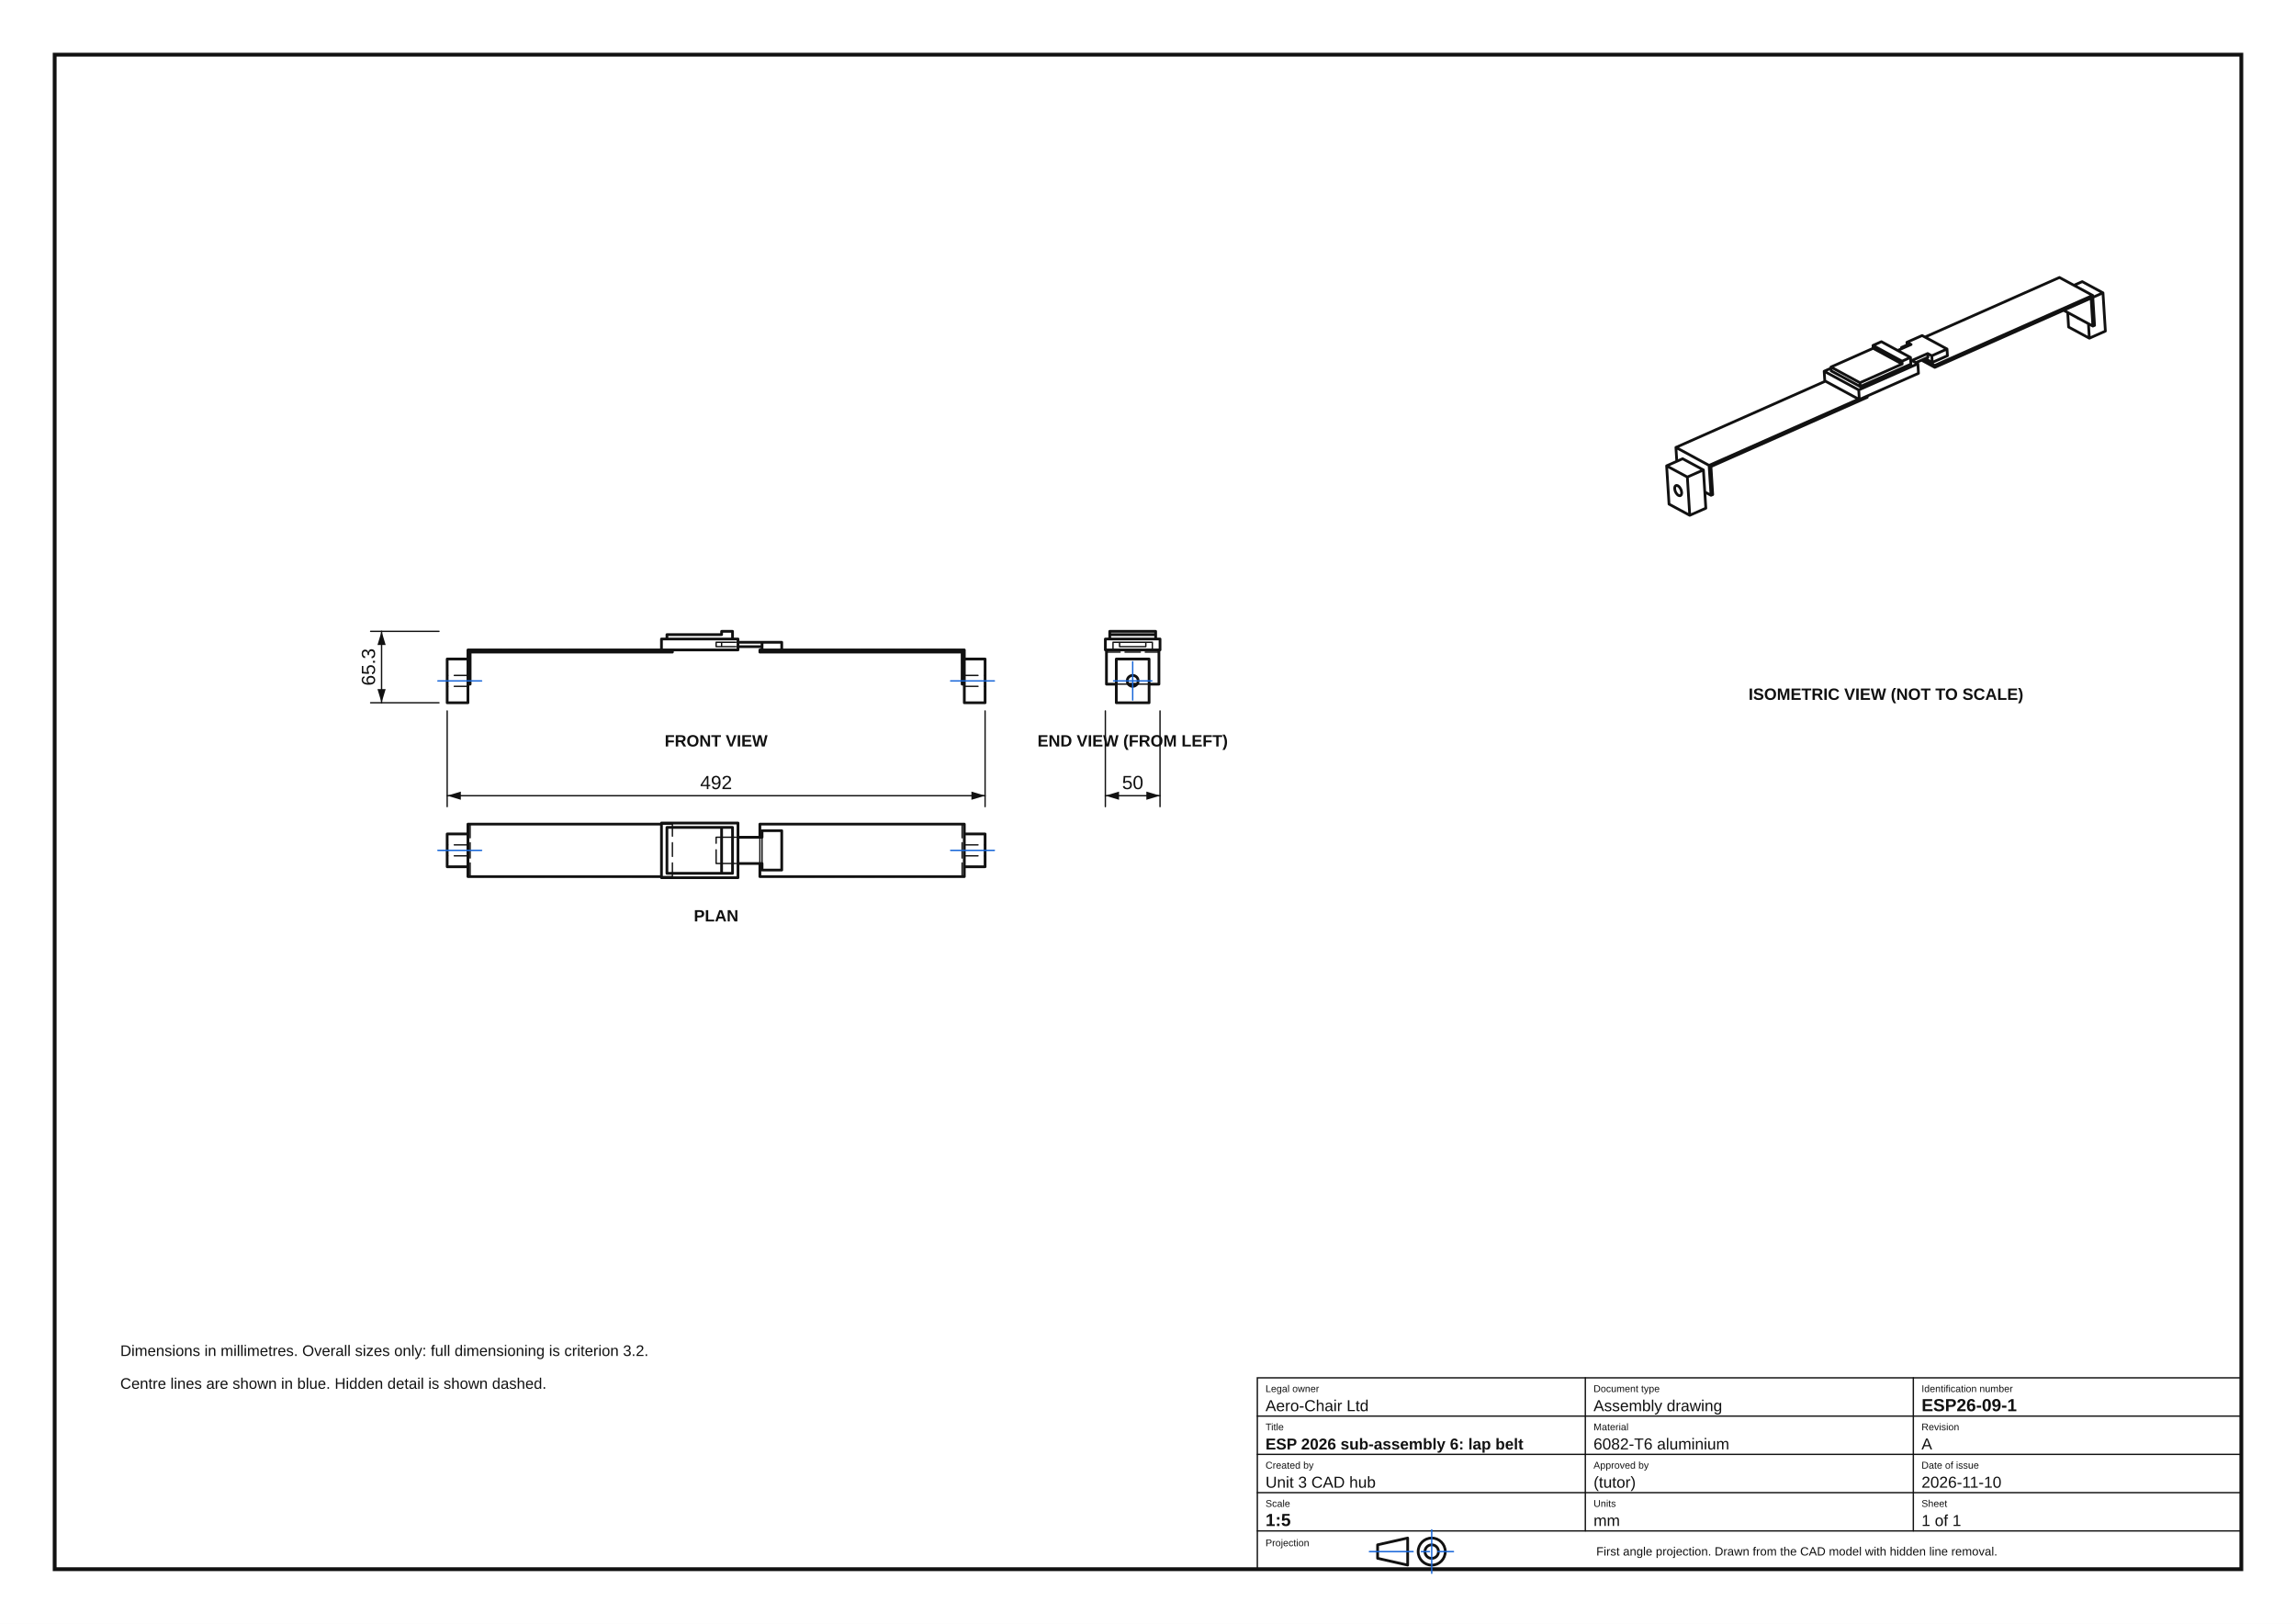
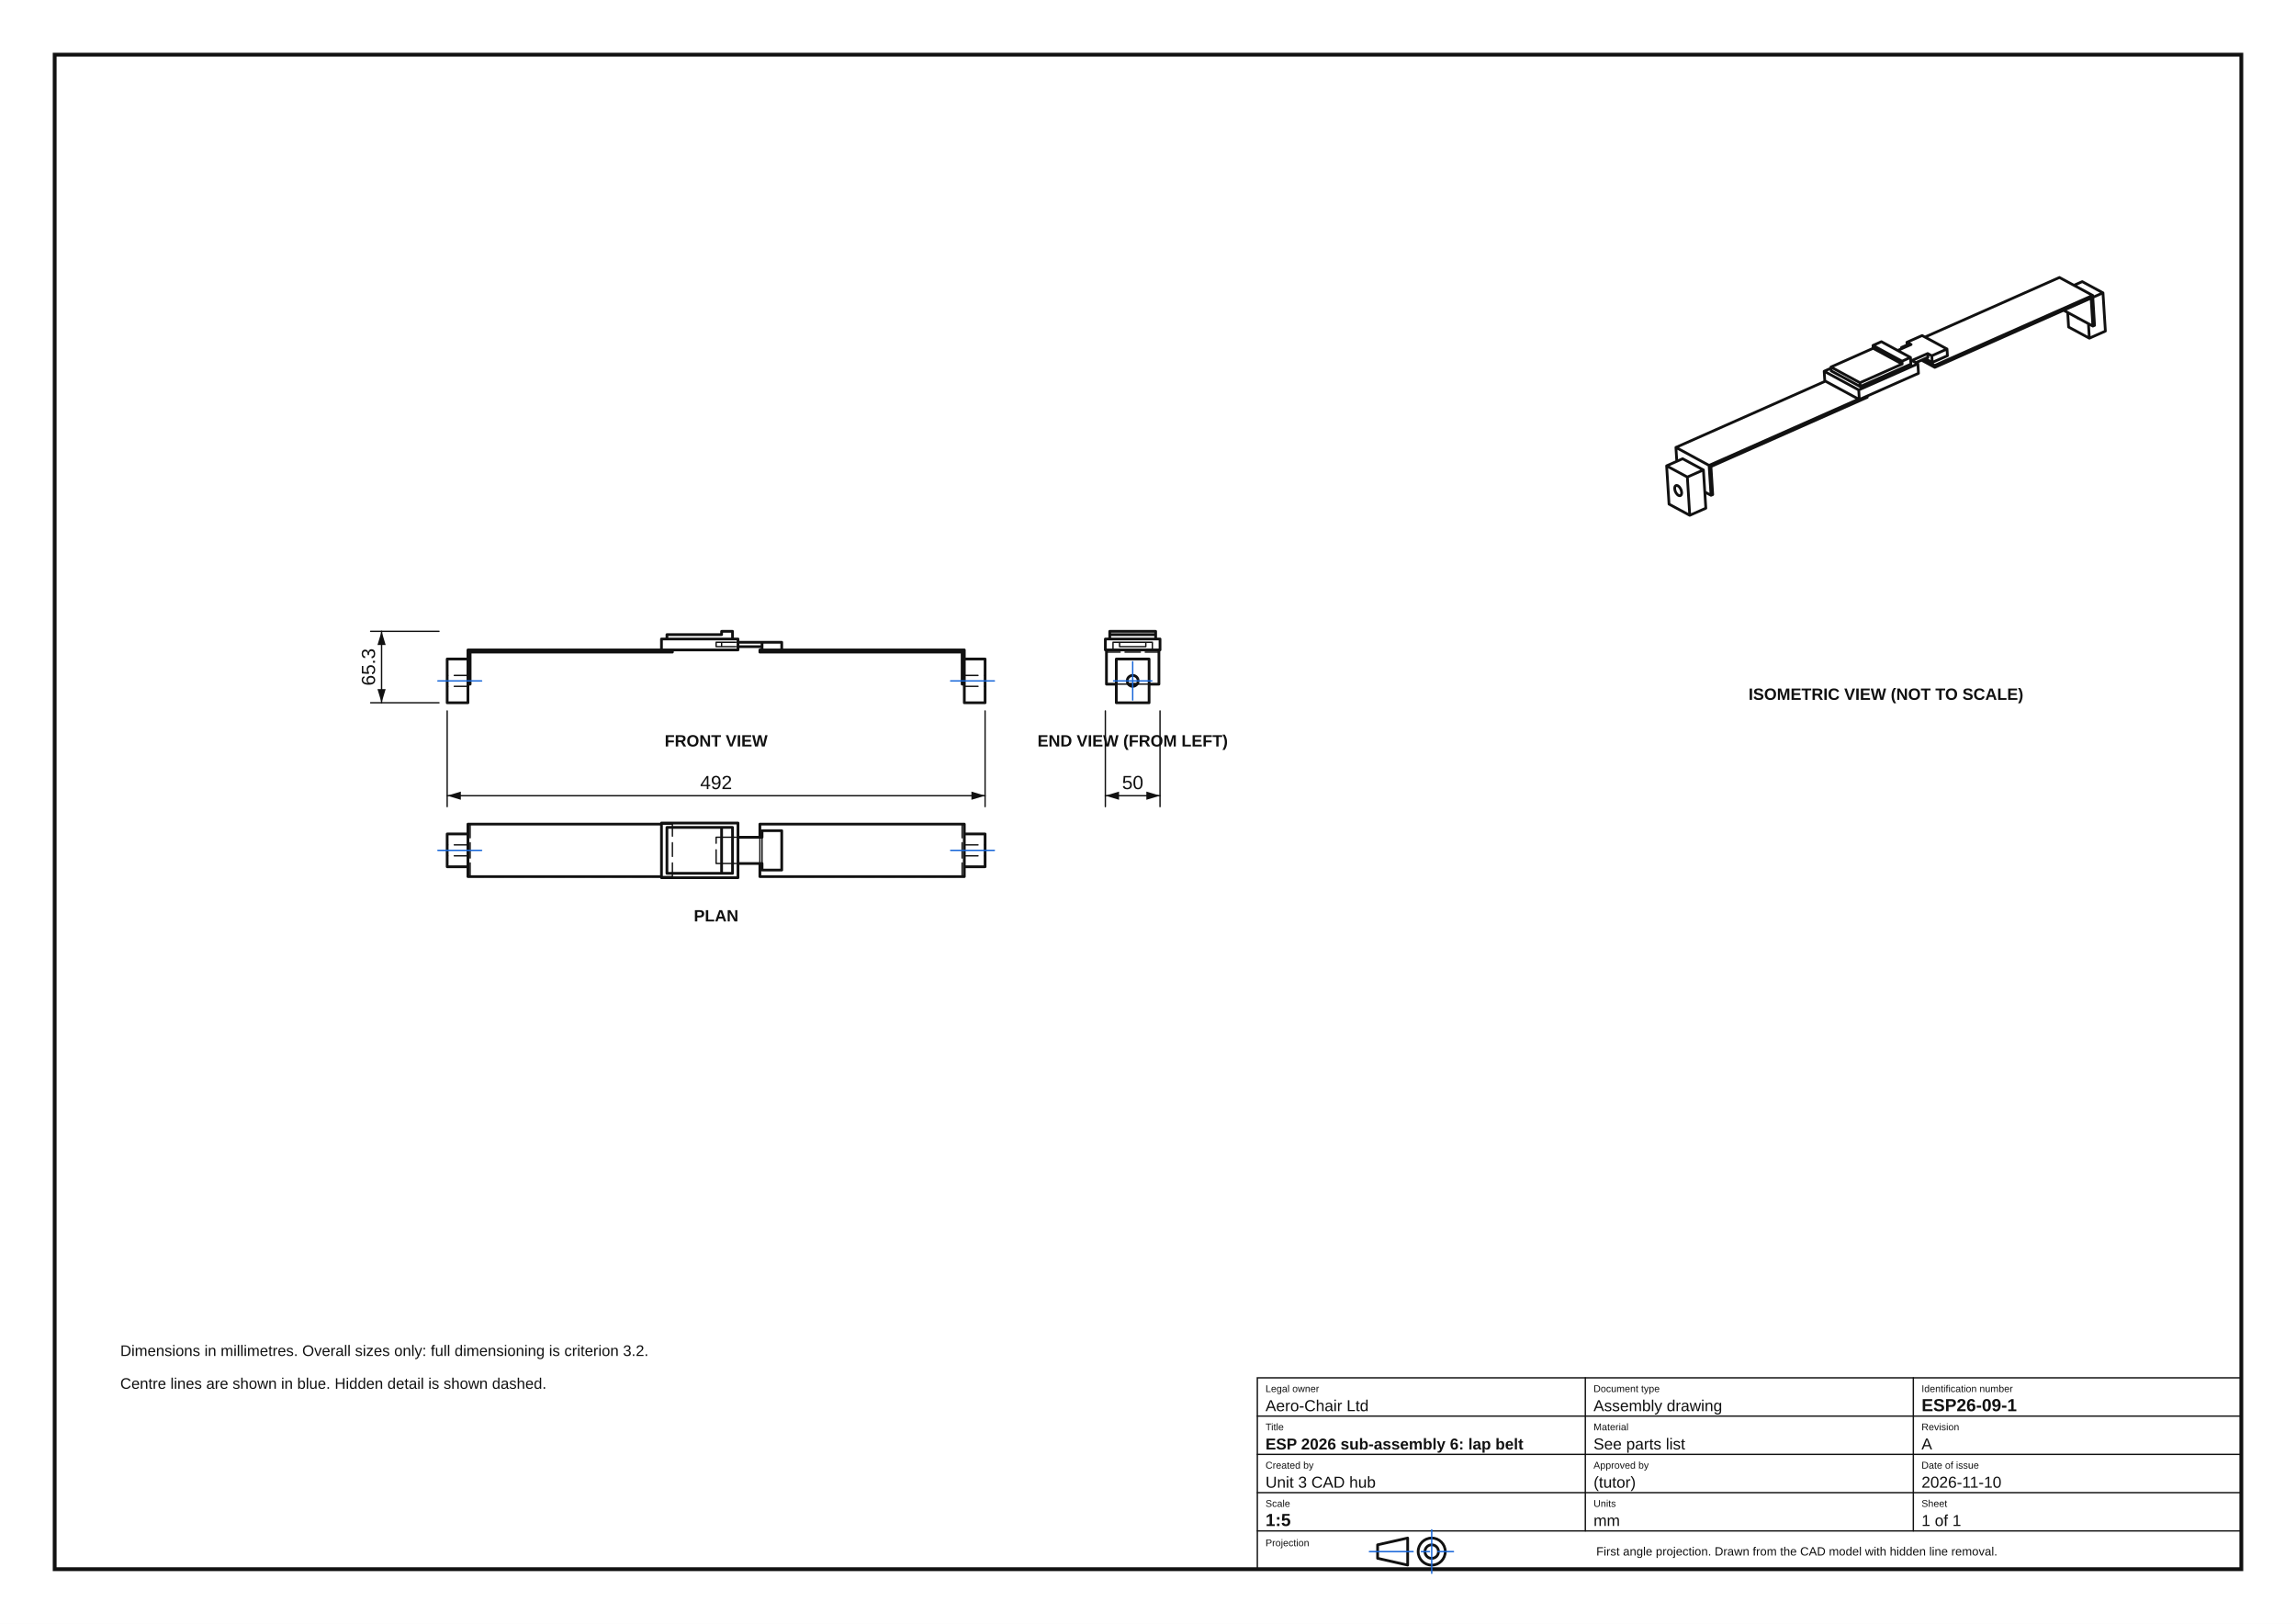
<svg xmlns="http://www.w3.org/2000/svg" width="420mm" height="297mm" viewBox="0 0 420 297">
  <style>path,line,circle,polygon{fill:none;stroke:#111;stroke-linecap:round;stroke-linejoin:round}.vis{stroke-width:0.5}.hid{stroke-width:0.25;stroke-dasharray:2.5,1.2}.ctr{stroke-width:0.25;stroke-dasharray:8,1.5,1.5,1.5;stroke:#1565D8}.dim{stroke-width:0.25}.thin{stroke-width:0.25}.hat{stroke-width:0.18}.bord{stroke-width:0.7}.cut{stroke-width:0.25;stroke-dasharray:8,1.5,1.5,1.5}.cutend{stroke-width:0.7}rect.bord,rect.thin{fill:none;stroke:#111}text{font-family:Arial,Helvetica,sans-serif;fill:#111}.arrow{fill:#111;stroke:none}</style>
  <rect x="0" y="0" width="420" height="297" fill="#fff" stroke="none" />
  <path class="hid" d="M176.40,125.13 L176.40,120.53 M176.40,128.53 L176.40,120.53 M176.40,123.53 L176.40,123.55 L176.40,123.63 L176.40,123.74 L176.40,123.90 L176.40,124.09 L176.40,124.30 L176.40,124.53 L176.40,124.75 L176.40,124.96 L176.40,125.15 L176.40,125.31 L176.40,125.43 L176.40,125.50 L176.40,125.53 M176.40,125.53 L176.40,125.50 L176.40,125.43 L176.40,125.31 L176.40,125.15 L176.40,124.96 L176.40,124.75 L176.40,124.53 L176.40,124.30 L176.40,124.09 L176.40,123.90 L176.40,123.74 L176.40,123.63 L176.40,123.55 L176.40,123.53 M176.40,120.53 L180.20,120.53 M176.40,128.53 L180.20,128.53 M180.20,128.53 L180.20,120.53 M180.20,123.53 L180.20,123.55 L180.20,123.63 L180.20,123.74 L180.20,123.90 L180.20,124.09 L180.20,124.30 L180.20,124.53 L180.20,124.75 L180.20,124.96 L180.20,125.15 L180.20,125.31 L180.20,125.43 L180.20,125.50 L180.20,125.53 M180.20,125.53 L180.20,125.50 L180.20,125.43 L180.20,125.31 L180.20,125.15 L180.20,124.96 L180.20,124.75 L180.20,124.53 L180.20,124.30 L180.20,124.09 L180.20,123.90 L180.20,123.74 L180.20,123.63 L180.20,123.55 L180.20,123.53 M176.40,123.53 L180.20,123.53 M85.60,125.13 L85.60,120.53 M85.60,128.53 L85.60,120.53 M85.60,123.53 L85.60,123.55 L85.60,123.63 L85.60,123.74 L85.60,123.90 L85.60,124.09 L85.60,124.30 L85.60,124.53 L85.60,124.75 L85.60,124.96 L85.60,125.15 L85.60,125.31 L85.60,125.43 L85.60,125.50 L85.60,125.53 M85.60,125.53 L85.60,125.50 L85.60,125.43 L85.60,125.31 L85.60,125.15 L85.60,124.96 L85.60,124.75 L85.60,124.53 L85.60,124.30 L85.60,124.09 L85.60,123.90 L85.60,123.74 L85.60,123.63 L85.60,123.55 L85.60,123.53 M85.60,120.53 L81.80,120.53 M85.60,128.53 L81.80,128.53 M81.80,128.53 L81.80,120.53 M81.80,123.53 L81.80,123.55 L81.80,123.63 L81.80,123.74 L81.80,123.90 L81.80,124.09 L81.80,124.30 L81.80,124.53 L81.80,124.75 L81.80,124.96 L81.80,125.15 L81.80,125.31 L81.80,125.43 L81.80,125.50 L81.80,125.53 M81.80,125.53 L81.80,125.50 L81.80,125.43 L81.80,125.31 L81.80,125.15 L81.80,124.96 L81.80,124.75 L81.80,124.53 L81.80,124.30 L81.80,124.09 L81.80,123.90 L81.80,123.74 L81.80,123.63 L81.80,123.55 L81.80,123.53 M85.60,123.53 L81.80,123.53 M85.60,118.87 L85.60,125.13 M123.00,118.87 L121.00,118.87 M85.60,118.87 L123.00,118.87 M123.00,119.27 L123.00,118.87 M86.00,119.27 L123.00,119.27 M86.00,125.13 L86.00,119.27 M85.60,125.13 L86.00,125.13 M176.00,125.13 L176.00,119.27 M176.00,125.13 L176.40,125.13 M176.40,118.87 L176.40,125.13 M139.00,118.87 L176.40,118.87 M139.00,119.27 L139.00,118.87 M139.00,119.27 L176.00,119.27 M121.00,118.87 L121.00,116.87 M121.00,116.87 L135.00,116.87 M121.00,118.87 L135.00,118.87 M135.00,118.87 L135.00,116.87 M135.00,118.27 L135.00,117.47 M135.00,118.27 L135.00,117.47 M131.00,118.27 L135.00,118.27 M131.00,118.27 L135.00,118.27 M131.00,117.47 L135.00,117.47 M131.00,118.27 L131.00,117.47 M131.00,117.47 L135.00,117.47 M131.00,118.27 L131.00,117.47 M122.00,116.87 L122.00,116.07 M122.00,116.87 L134.00,116.87 M122.00,116.87 L134.00,116.87 M134.00,115.47 L134.00,116.87 M132.00,115.47 L134.00,115.47 M132.00,116.07 L132.00,115.47 M122.00,116.07 L132.00,116.07 M132.00,118.27 L132.00,117.47 M132.00,118.27 L132.00,117.47 M132.00,118.27 L139.40,118.27 M132.00,118.27 L135.00,118.27 M139.40,117.47 L139.40,118.27 M139.40,117.47 L139.40,118.27 M139.40,118.87 L139.40,117.47 M139.40,118.87 L143.00,118.87 M143.00,118.87 L143.00,117.47 M139.40,118.87 L143.00,118.87 M139.40,117.47 L143.00,117.47 M132.00,117.47 L139.40,117.47 M132.00,117.47 L135.00,117.47 M176.40,125.53 L180.20,125.53 M85.60,125.53 L81.80,125.53" />
  <path class="vis" d="M176.40,128.53 L176.40,125.13 M176.40,128.53 L180.20,128.53 M180.20,128.53 L180.20,120.53 M176.40,120.53 L180.20,120.53 M85.60,128.53 L85.60,125.13 M85.60,128.53 L81.80,128.53 M81.80,128.53 L81.80,120.53 M85.60,120.53 L81.80,120.53 M85.60,125.13 L85.60,118.87 M121.00,118.87 L85.60,118.87 M123.00,119.27 L123.00,118.87 M86.00,119.27 L123.00,119.27 M86.00,125.13 L86.00,119.27 M85.60,125.13 L86.00,125.13 M176.00,125.13 L176.00,119.27 M176.00,125.13 L176.40,125.13 M176.40,125.13 L176.40,118.87 M176.40,118.87 L139.00,118.87 M139.00,119.27 L139.00,118.87 M139.00,119.27 L176.00,119.27 M121.00,118.87 L121.00,116.87 M121.00,118.87 L135.00,118.87 M135.00,118.87 L135.00,116.87 M121.00,116.87 L135.00,116.87 M122.00,116.87 L122.00,116.07 M134.00,116.87 L134.00,115.47 M132.00,115.47 L134.00,115.47 M132.00,116.07 L132.00,115.47 M122.00,116.07 L132.00,116.07 M135.00,118.27 L139.40,118.27 M139.40,118.87 L139.40,117.47 M143.00,118.87 L143.00,117.47 M139.40,117.47 L143.00,117.47 M135.00,117.47 L139.40,117.47" />
  <line class="ctr" x1="173.90" y1="124.53" x2="182.70" y2="124.53" />
  <line class="ctr" x1="88.10" y1="124.53" x2="79.30" y2="124.53" />
  <text x="131.00" y="136.53" font-size="3.00" text-anchor="middle" font-weight="bold">FRONT VIEW</text>
  <path class="hid" d="M176.40,158.53 L176.40,152.53 M176.40,158.53 L176.40,152.53 M176.40,155.53 L176.40,155.64 L176.40,155.75 L176.40,155.86 L176.40,155.96 L176.40,156.06 L176.40,156.15 L176.40,156.23 L176.40,156.31 L176.40,156.37 L176.40,156.43 L176.40,156.47 L176.40,156.50 L176.40,156.52 L176.40,156.53 M176.40,156.53 L176.40,156.50 L176.40,156.43 L176.40,156.31 L176.40,156.15 L176.40,155.96 L176.40,155.75 L176.40,155.53 L176.40,155.30 L176.40,155.09 L176.40,154.90 L176.40,154.74 L176.40,154.63 L176.40,154.55 L176.40,154.53 M176.40,154.53 L176.40,154.53 L176.40,154.55 L176.40,154.58 L176.40,154.63 L176.40,154.68 L176.40,154.74 L176.40,154.82 L176.40,154.90 L176.40,154.99 L176.40,155.09 L176.40,155.20 L176.40,155.30 L176.40,155.41 L176.40,155.53 M176.40,158.53 L180.20,158.53 M176.40,152.53 L180.20,152.53 M180.20,158.53 L180.20,152.53 M180.20,155.53 L180.20,155.64 L180.20,155.75 L180.20,155.86 L180.20,155.96 L180.20,156.06 L180.20,156.15 L180.20,156.23 L180.20,156.31 L180.20,156.37 L180.20,156.43 L180.20,156.47 L180.20,156.50 L180.20,156.52 L180.20,156.53 M180.20,156.53 L180.20,156.50 L180.20,156.43 L180.20,156.31 L180.20,156.15 L180.20,155.96 L180.20,155.75 L180.20,155.53 L180.20,155.30 L180.20,155.09 L180.20,154.90 L180.20,154.74 L180.20,154.63 L180.20,154.55 L180.20,154.53 M180.20,154.53 L180.20,154.53 L180.20,154.55 L180.20,154.58 L180.20,154.63 L180.20,154.68 L180.20,154.74 L180.20,154.82 L180.20,154.90 L180.20,154.99 L180.20,155.09 L180.20,155.20 L180.20,155.30 L180.20,155.41 L180.20,155.53 M85.60,158.53 L85.60,152.53 M85.60,158.53 L85.60,152.53 M85.60,155.53 L85.60,155.64 L85.60,155.75 L85.60,155.86 L85.60,155.96 L85.60,156.06 L85.60,156.15 L85.60,156.23 L85.60,156.31 L85.60,156.37 L85.60,156.43 L85.60,156.47 L85.60,156.50 L85.60,156.52 L85.60,156.53 M85.60,156.53 L85.60,156.50 L85.60,156.43 L85.60,156.31 L85.60,156.15 L85.60,155.96 L85.60,155.75 L85.60,155.53 L85.60,155.30 L85.60,155.09 L85.60,154.90 L85.60,154.74 L85.60,154.63 L85.60,154.55 L85.60,154.53 M85.60,154.53 L85.60,154.53 L85.60,154.55 L85.60,154.58 L85.60,154.63 L85.60,154.68 L85.60,154.74 L85.60,154.82 L85.60,154.90 L85.60,154.99 L85.60,155.09 L85.60,155.20 L85.60,155.30 L85.60,155.41 L85.60,155.53 M85.60,158.53 L81.80,158.53 M85.60,152.53 L81.80,152.53 M81.80,158.53 L81.80,152.53 M81.80,155.53 L81.80,155.64 L81.80,155.75 L81.80,155.86 L81.80,155.96 L81.80,156.06 L81.80,156.15 L81.80,156.23 L81.80,156.31 L81.80,156.37 L81.80,156.43 L81.80,156.47 L81.80,156.50 L81.80,156.52 L81.80,156.53 M81.80,156.53 L81.80,156.50 L81.80,156.43 L81.80,156.31 L81.80,156.15 L81.80,155.96 L81.80,155.75 L81.80,155.53 L81.80,155.30 L81.80,155.09 L81.80,154.90 L81.80,154.74 L81.80,154.63 L81.80,154.55 L81.80,154.53 M81.80,154.53 L81.80,154.53 L81.80,154.55 L81.80,154.58 L81.80,154.63 L81.80,154.68 L81.80,154.74 L81.80,154.82 L81.80,154.90 L81.80,154.99 L81.80,155.09 L81.80,155.20 L81.80,155.30 L81.80,155.41 L81.80,155.53 M85.60,160.33 L85.60,150.73 M123.00,160.33 L121.00,160.33 M123.00,160.33 L123.00,150.73 M121.00,150.73 L123.00,150.73 M123.00,160.33 L123.00,150.73 M86.00,150.73 L123.00,150.73 M86.00,160.33 L123.00,160.33 M86.00,150.73 L86.00,160.33 M86.00,160.33 L86.00,150.73 M85.60,150.73 L86.00,150.73 M85.60,160.33 L86.00,160.33 M176.00,150.73 L176.00,160.33 M176.00,160.33 L176.00,150.73 M176.00,150.73 L176.40,150.73 M176.40,160.33 L176.40,150.73 M176.00,160.33 L176.40,160.33 M139.00,157.93 L139.00,153.13 M139.00,160.33 L139.00,150.73 M139.00,150.73 L176.00,150.73 M139.00,160.33 L176.00,160.33 M121.00,160.53 L121.00,150.53 M121.00,160.53 L135.00,160.53 M121.00,150.53 L135.00,150.53 M135.00,160.53 L135.00,150.53 M135.00,153.13 L135.00,157.93 M135.00,153.13 L135.00,157.93 M131.00,153.13 L135.00,153.13 M131.00,157.93 L135.00,157.93 M131.00,157.93 L131.00,153.13 M131.00,153.13 L135.00,153.13 M131.00,157.93 L135.00,157.93 M131.00,157.93 L131.00,153.13 M122.00,159.73 L122.00,151.33 M122.00,151.33 L134.00,151.33 M134.00,159.73 L134.00,151.33 M122.00,159.73 L134.00,159.73 M132.00,159.73 L132.00,151.33 M132.00,157.93 L132.00,153.13 M132.00,157.93 L132.00,153.13 M132.00,153.13 L139.40,153.13 M139.40,157.93 L139.40,153.13 M132.00,157.93 L139.40,157.93 M139.40,159.13 L139.40,151.93 M139.40,159.13 L143.00,159.13 M143.00,159.13 L143.00,151.93 M139.40,151.93 L143.00,151.93 M132.00,153.13 L135.00,153.13 M132.00,157.93 L135.00,157.93 M176.40,156.53 L180.20,156.53 M176.40,154.53 L180.20,154.53 M85.60,154.53 L81.80,154.53 M85.60,156.53 L81.80,156.53" />
  <path class="vis" d="M176.40,158.53 L180.20,158.53 M176.40,152.53 L180.20,152.53 M180.20,158.53 L180.20,152.53 M85.60,158.53 L81.80,158.53 M85.60,152.53 L81.80,152.53 M81.80,158.53 L81.80,152.53 M85.60,160.33 L85.60,150.73 M121.00,160.33 L85.60,160.33 M85.60,150.73 L121.00,150.73 M176.40,160.33 L176.40,150.73 M139.00,150.73 L176.40,150.73 M139.00,160.33 L139.00,157.93 M139.00,153.13 L139.00,150.73 M176.40,160.33 L139.00,160.33 M121.00,160.53 L121.00,150.53 M121.00,160.53 L135.00,160.53 M121.00,150.53 L135.00,150.53 M135.00,160.53 L135.00,150.53 M122.00,159.73 L122.00,151.33 M134.00,159.73 L134.00,151.33 M132.00,159.73 L132.00,151.33 M132.00,151.33 L134.00,151.33 M132.00,159.73 L134.00,159.73 M122.00,151.33 L132.00,151.33 M122.00,159.73 L132.00,159.73 M139.40,159.13 L139.40,157.93 M139.40,153.13 L139.40,151.93 M139.40,159.13 L143.00,159.13 M143.00,159.13 L143.00,151.93 M139.40,151.93 L143.00,151.93 M135.00,153.13 L139.40,153.13 M135.00,157.93 L139.40,157.93" />
  <line class="ctr" x1="173.90" y1="155.53" x2="182.70" y2="155.53" />
  <line class="ctr" x1="88.10" y1="155.53" x2="79.30" y2="155.53" />
  <text x="131.00" y="168.53" font-size="3.00" text-anchor="middle" font-weight="bold">PLAN</text>
  <path class="hid" d="M210.20,128.53 L210.20,120.53 M210.20,120.53 L204.20,120.53 M210.20,128.53 L204.20,128.53 M204.20,128.53 L204.20,120.53 M207.20,123.53 L207.37,123.54 L207.54,123.59 L207.70,123.66 L207.84,123.76 L207.97,123.88 L208.07,124.03 L208.14,124.18 L208.18,124.35 L208.20,124.53 L208.18,124.70 L208.14,124.87 L208.07,125.03 L207.97,125.17 L207.84,125.29 L207.70,125.39 L207.54,125.47 L207.37,125.51 L207.20,125.53 L207.03,125.51 L206.86,125.47 L206.70,125.39 L206.56,125.29 L206.43,125.17 L206.33,125.03 L206.26,124.87 L206.22,124.70 L206.20,124.53 L206.22,124.35 L206.26,124.18 L206.33,124.03 L206.43,123.88 L206.56,123.76 L206.70,123.66 L206.86,123.59 L207.03,123.54 L207.20,123.53 M210.20,128.53 L210.20,120.53 M210.20,120.53 L204.20,120.53 M210.20,128.53 L204.20,128.53 M204.20,128.53 L204.20,120.53 M207.20,123.53 L207.37,123.54 L207.54,123.59 L207.70,123.66 L207.84,123.76 L207.97,123.88 L208.07,124.03 L208.14,124.18 L208.18,124.35 L208.20,124.53 L208.18,124.70 L208.14,124.87 L208.07,125.03 L207.97,125.17 L207.84,125.29 L207.70,125.39 L207.54,125.47 L207.37,125.51 L207.20,125.53 L207.03,125.51 L206.86,125.47 L206.70,125.39 L206.56,125.29 L206.43,125.17 L206.33,125.03 L206.26,124.87 L206.22,124.70 L206.20,124.53 L206.22,124.35 L206.26,124.18 L206.33,124.03 L206.43,123.88 L206.56,123.76 L206.70,123.66 L206.86,123.59 L207.03,123.54 L207.20,123.53 M210.20,128.53 L210.20,120.53 M210.20,120.53 L204.20,120.53 M210.20,128.53 L204.20,128.53 M204.20,128.53 L204.20,120.53 M207.20,123.53 L207.37,123.54 L207.54,123.59 L207.70,123.66 L207.84,123.76 L207.97,123.88 L208.07,124.03 L208.14,124.18 L208.18,124.35 L208.20,124.53 L208.18,124.70 L208.14,124.87 L208.07,125.03 L207.97,125.17 L207.84,125.29 L207.70,125.39 L207.54,125.47 L207.37,125.51 L207.20,125.53 L207.03,125.51 L206.86,125.47 L206.70,125.39 L206.56,125.29 L206.43,125.17 L206.33,125.03 L206.26,124.87 L206.22,124.70 L206.20,124.53 L206.22,124.35 L206.26,124.18 L206.33,124.03 L206.43,123.88 L206.56,123.76 L206.70,123.66 L206.86,123.59 L207.03,123.54 L207.20,123.53 M210.20,125.13 L208.00,125.13 M206.40,125.13 L204.20,125.13 M212.00,118.87 L202.40,118.87 M212.00,119.27 L212.00,118.87 M202.40,119.27 L202.40,118.87 M212.00,119.27 L202.40,119.27 M202.40,119.27 L212.00,119.27 M212.00,125.13 L212.00,119.27 M202.40,125.13 L202.40,119.27 M212.00,125.13 L202.40,125.13 M212.00,125.13 L212.00,119.27 M202.40,119.27 L212.00,119.27 M202.40,125.13 L202.40,119.27 M212.00,125.13 L202.40,125.13 M212.00,125.13 L202.40,125.13 M212.00,125.13 L212.00,118.87 M202.40,118.87 L202.40,125.13 M212.00,118.87 L202.40,118.87 M212.00,118.87 L202.40,118.87 M212.00,119.27 L212.00,118.87 M202.40,119.27 L202.40,118.87 M212.00,119.27 L202.40,119.27 M212.00,118.87 L202.40,118.87 M212.20,118.87 L212.20,116.87 M212.20,116.87 L202.20,116.87 M202.20,118.87 L202.20,116.87 M212.20,118.87 L202.20,118.87 M204.80,118.27 L209.60,118.27 M204.80,118.27 L204.80,117.47 M204.80,117.47 L209.60,117.47 M209.60,118.27 L209.60,117.47 M209.60,118.27 L204.80,118.27 M204.80,118.27 L204.80,117.47 M209.60,117.47 L204.80,117.47 M209.60,118.27 L209.60,117.47 M211.40,116.87 L203.00,116.87 M211.40,116.87 L203.00,116.87 M211.40,116.87 L211.40,115.47 M203.00,115.47 L203.00,116.87 M211.40,115.47 L203.00,115.47 M211.40,116.07 L203.00,116.07 M209.60,118.27 L209.60,117.47 M209.60,117.47 L204.80,117.47 M204.80,118.27 L204.80,117.47 M209.60,118.27 L204.80,118.27 M209.60,118.27 L204.80,118.27 M210.80,117.47 L209.60,117.47 M209.60,117.47 L209.60,118.27 M204.80,117.47 L204.80,118.27 M204.80,117.47 L203.60,117.47 M203.60,118.87 L203.60,117.47 M210.80,118.87 L203.60,118.87 M210.80,118.87 L210.80,117.47 M210.80,118.87 L210.80,117.47 M210.80,117.47 L203.60,117.47 M210.80,118.87 L203.60,118.87 M203.60,118.87 L203.60,117.47" />
  <path class="vis" d="M210.20,128.53 L210.20,120.53 M210.20,120.53 L204.20,120.53 M210.20,128.53 L204.20,128.53 M204.20,128.53 L204.20,120.53 M207.20,123.53 L207.37,123.54 L207.54,123.59 L207.70,123.66 L207.84,123.76 L207.97,123.88 L208.07,124.03 L208.14,124.18 L208.18,124.35 L208.20,124.53 L208.18,124.70 L208.14,124.87 L208.07,125.03 L207.97,125.17 L207.84,125.29 L207.70,125.39 L207.54,125.47 L207.37,125.51 L207.20,125.53 L207.03,125.51 L206.86,125.47 L206.70,125.39 L206.56,125.29 L206.43,125.17 L206.33,125.03 L206.26,124.87 L206.22,124.70 L206.20,124.53 L206.22,124.35 L206.26,124.18 L206.33,124.03 L206.43,123.88 L206.56,123.76 L206.70,123.66 L206.86,123.59 L207.03,123.54 L207.20,123.53 M212.00,125.13 L212.00,118.87 M212.00,125.13 L210.20,125.13 M208.00,125.13 L206.40,125.13 M204.20,125.13 L202.40,125.13 M202.40,118.87 L202.40,125.13 M212.00,118.87 L202.40,118.87 M212.20,118.87 L212.20,116.87 M212.20,116.87 L202.20,116.87 M202.20,118.87 L202.20,116.87 M212.20,118.87 L212.00,118.87 M202.40,118.87 L202.20,118.87 M211.40,116.87 L211.40,116.07 M211.40,116.07 L203.00,116.07 M203.00,116.87 L203.00,116.07 M211.40,115.47 L203.00,115.47 M211.40,116.07 L211.40,115.47 M203.00,116.07 L203.00,115.47" />
  <line class="ctr" x1="203.70" y1="124.53" x2="210.70" y2="124.53" />
  <line class="ctr" x1="207.20" y1="121.03" x2="207.20" y2="128.03" />
  <text x="207.20" y="136.53" font-size="3.00" text-anchor="middle" font-weight="bold">END VIEW (FROM LEFT)</text>
  <path class="vis" d="M382.20,61.86 L382.03,59.20 M382.20,61.86 L378.40,59.81 M378.40,59.81 L378.24,57.15 M380.31,58.27 L380.22,58.25 L380.14,58.21 L380.05,58.15 L379.96,58.08 M382.20,61.86 L385.13,60.56 M385.13,60.56 L384.69,53.56 M382.83,54.39 L384.69,53.56 M379.38,52.18 L380.90,51.51 M384.69,53.56 L380.90,51.51 M312.04,92.95 L311.60,85.95 M311.60,85.95 L307.80,83.90 M312.04,92.95 L309.10,94.25 M309.10,94.25 L308.66,87.25 M311.60,85.95 L308.66,87.25 M307.80,83.90 L304.87,85.20 M308.66,87.25 L304.87,85.20 M309.10,94.25 L305.31,92.20 M305.31,92.20 L304.87,85.20 M306.93,88.85 L307.03,88.92 L307.13,89.00 L307.22,89.10 L307.31,89.22 L307.39,89.36 L307.47,89.50 L307.53,89.64 L307.57,89.79 L307.60,89.94 L307.62,90.08 L307.62,90.21 L307.60,90.33 L307.57,90.44 L307.52,90.53 L307.46,90.59 L307.39,90.64 M307.39,90.64 L307.34,90.66 L307.29,90.66 L307.23,90.66 L307.17,90.65 L307.05,90.61 L306.92,90.53 L306.80,90.41 L306.69,90.28 L306.58,90.12 L306.49,89.94 L306.42,89.76 L306.38,89.58 L306.35,89.40 L306.35,89.23 L306.37,89.09 L306.42,88.96 L306.45,88.91 L306.49,88.87 L306.53,88.84 L306.58,88.81 M306.58,88.81 L306.66,88.79 L306.74,88.79 L306.83,88.81 L306.93,88.85 M312.99,90.59 L312.64,85.12 M312.99,90.59 L311.85,89.98 M306.57,81.83 L306.73,84.37 M312.64,85.12 L306.57,81.83 M340.00,73.00 L312.64,85.12 M306.57,81.83 L333.93,69.71 M341.57,72.67 L341.55,72.44 M312.98,85.33 L341.57,72.67 M313.30,90.46 L312.98,85.33 M312.99,90.59 L313.30,90.46 M382.84,59.64 L382.52,54.52 M382.84,59.64 L377.49,56.75 M382.84,59.64 L383.15,59.51 M383.15,59.51 L382.81,54.03 M382.81,54.03 L376.73,50.75 M347.84,63.55 L348.86,63.10 M352.13,61.65 L376.73,50.75 M353.91,66.84 L351.84,65.72 M348.07,63.68 L347.84,63.55 M382.81,54.03 L353.91,66.84 M353.93,67.19 L353.91,66.84 M347.85,63.78 L347.84,63.55 M353.93,67.19 L351.50,65.87 M353.93,67.19 L382.52,54.52 M340.12,73.07 L340.01,71.32 M340.01,71.32 L333.69,67.90 M333.80,69.65 L333.69,67.90 M340.12,73.07 L333.80,69.65 M340.12,73.07 L350.94,68.28 M350.94,68.28 L350.83,66.53 M340.01,71.32 L350.83,66.53 M333.69,67.90 L334.94,67.34 M350.83,66.53 L349.50,65.81 M340.28,70.70 L340.24,70.00 M340.24,70.00 L334.93,67.13 M334.97,67.83 L334.93,67.13 M340.28,70.70 L334.97,67.83 M340.28,70.70 L349.55,66.60 M349.55,66.60 L349.48,65.37 M349.48,65.37 L344.16,62.49 M347.93,66.06 L342.62,63.18 M342.62,63.18 L344.16,62.49 M347.93,66.06 L349.48,65.37 M347.96,66.58 L347.93,66.06 M342.65,63.70 L342.62,63.18 M347.96,66.58 L342.65,63.70 M334.93,67.13 L342.65,63.70 M340.24,70.00 L347.96,66.58 M350.47,66.33 L352.67,65.36 M353.38,65.07 L352.62,64.66 M352.62,64.66 L352.67,65.36 M349.59,63.01 L348.83,62.60 M348.87,63.33 L348.83,62.60 M353.46,66.29 L352.15,65.58 M353.46,66.29 L353.38,65.07 M353.46,66.29 L356.24,65.06 M356.24,65.06 L356.16,63.83 M353.38,65.07 L356.16,63.83 M356.16,63.83 L351.61,61.37 M348.83,62.60 L351.61,61.37 M347.13,64.10 L349.59,63.01 M349.74,65.93 L352.62,64.66" />
  <text x="345.00" y="128.00" font-size="3.00" text-anchor="middle" font-weight="bold">ISOMETRIC VIEW (NOT TO SCALE)</text>
  <line class="dim" x1="81.80" y1="130.03" x2="81.80" y2="147.53" />
  <line class="dim" x1="180.20" y1="130.03" x2="180.20" y2="147.53" />
  <line class="dim" x1="81.80" y1="145.53" x2="180.20" y2="145.53" />
  <polygon class="arrow" points="81.80,145.53 84.30,146.28 84.30,144.78" />
  <polygon class="arrow" points="180.20,145.53 177.70,144.78 177.70,146.28" />
  <text x="131.00" y="144.33" font-size="3.50" text-anchor="middle" font-weight="normal">492</text>
  <line class="dim" x1="80.30" y1="115.47" x2="67.80" y2="115.47" />
  <line class="dim" x1="80.30" y1="128.53" x2="67.80" y2="128.53" />
  <line class="dim" x1="69.80" y1="115.47" x2="69.80" y2="128.53" />
  <polygon class="arrow" points="69.80,115.47 69.05,117.97 70.55,117.97" />
  <polygon class="arrow" points="69.80,128.53 70.55,126.03 69.05,126.03" />
  <text x="68.60" y="122.00" font-size="3.50" text-anchor="middle" font-weight="normal" transform="rotate(-90 68.60 122.00)">65.3</text>
  <line class="dim" x1="202.20" y1="130.03" x2="202.20" y2="147.53" />
  <line class="dim" x1="212.20" y1="130.03" x2="212.20" y2="147.53" />
  <line class="dim" x1="202.20" y1="145.53" x2="212.20" y2="145.53" />
  <polygon class="arrow" points="202.20,145.53 204.70,146.28 204.70,144.78" />
  <polygon class="arrow" points="212.20,145.53 209.70,144.78 209.70,146.28" />
  <text x="207.20" y="144.33" font-size="3.50" text-anchor="middle" font-weight="normal">50</text>
  <text x="22.00" y="248.00" font-size="2.80" text-anchor="start" font-weight="normal">Dimensions in millimetres. Overall sizes only: full dimensioning is criterion 3.2.</text>
  <text x="22.00" y="254.00" font-size="2.80" text-anchor="start" font-weight="normal">Centre lines are shown in blue. Hidden detail is shown dashed.</text>
  <rect class="bord" x="10" y="10" width="400" height="277" />
  <rect class="thin" x="230" y="252" width="180" height="35" />
  <line class="thin" x1="230.00" y1="259.00" x2="410.00" y2="259.00" />
  <line class="thin" x1="230.00" y1="266.00" x2="410.00" y2="266.00" />
  <line class="thin" x1="230.00" y1="273.00" x2="410.00" y2="273.00" />
  <line class="thin" x1="230.00" y1="280.00" x2="410.00" y2="280.00" />
  <line class="thin" x1="290.00" y1="252.00" x2="290.00" y2="280.00" />
  <line class="thin" x1="350.00" y1="252.00" x2="350.00" y2="280.00" />
  <text x="231.50" y="254.60" font-size="1.80" text-anchor="start" font-weight="normal">Legal owner</text>
  <text x="231.50" y="258.10" font-size="2.90" text-anchor="start" font-weight="normal">Aero-Chair Ltd</text>
  <text x="291.50" y="254.60" font-size="1.80" text-anchor="start" font-weight="normal">Document type</text>
  <text x="291.50" y="258.10" font-size="2.90" text-anchor="start" font-weight="normal">Assembly drawing</text>
  <text x="351.50" y="254.60" font-size="1.80" text-anchor="start" font-weight="normal">Identification number</text>
  <text x="351.50" y="258.10" font-size="3.20" text-anchor="start" font-weight="bold">ESP26-09-1</text>
  <text x="231.50" y="261.60" font-size="1.80" text-anchor="start" font-weight="normal">Title</text>
  <text x="231.50" y="265.10" font-size="2.88" text-anchor="start" font-weight="bold">ESP 2026 sub-assembly 6: lap belt</text>
  <text x="291.50" y="261.60" font-size="1.80" text-anchor="start" font-weight="normal">Material</text>
-   <text x="291.50" y="265.10" font-size="2.90" text-anchor="start" font-weight="normal">6082-T6 aluminium</text>
+   <text x="291.50" y="265.10" font-size="2.90" text-anchor="start" font-weight="normal">See parts list</text>
  <text x="351.50" y="261.60" font-size="1.80" text-anchor="start" font-weight="normal">Revision</text>
  <text x="351.50" y="265.10" font-size="2.90" text-anchor="start" font-weight="normal">A</text>
  <text x="231.50" y="268.60" font-size="1.80" text-anchor="start" font-weight="normal">Created by</text>
  <text x="231.50" y="272.10" font-size="2.90" text-anchor="start" font-weight="normal">Unit 3 CAD hub</text>
  <text x="291.50" y="268.60" font-size="1.80" text-anchor="start" font-weight="normal">Approved by</text>
  <text x="291.50" y="272.10" font-size="2.90" text-anchor="start" font-weight="normal">(tutor)</text>
  <text x="351.50" y="268.60" font-size="1.80" text-anchor="start" font-weight="normal">Date of issue</text>
  <text x="351.50" y="272.10" font-size="2.90" text-anchor="start" font-weight="normal">2026-11-10</text>
  <text x="231.50" y="275.60" font-size="1.80" text-anchor="start" font-weight="normal">Scale</text>
  <text x="231.50" y="279.10" font-size="3.20" text-anchor="start" font-weight="bold">1:5</text>
  <text x="291.50" y="275.60" font-size="1.80" text-anchor="start" font-weight="normal">Units</text>
  <text x="291.50" y="279.10" font-size="2.90" text-anchor="start" font-weight="normal">mm</text>
  <text x="351.50" y="275.60" font-size="1.80" text-anchor="start" font-weight="normal">Sheet</text>
  <text x="351.50" y="279.10" font-size="2.90" text-anchor="start" font-weight="normal">1 of 1</text>
  <text x="231.50" y="282.80" font-size="1.80" text-anchor="start" font-weight="normal">Projection</text>
  <polygon class="vis" points="252.00,282.54 257.50,281.30 257.50,286.25 252.00,285.01" />
  <circle class="vis" cx="261.90" cy="283.78" r="2.48" />
  <circle class="vis" cx="261.90" cy="283.78" r="1.24" />
  <line class="ctr" x1="250.50" y1="283.78" x2="265.88" y2="283.78" />
  <line class="ctr" x1="261.90" y1="279.80" x2="261.90" y2="287.75" />
  <text x="292.00" y="284.50" font-size="2.20" text-anchor="start" font-weight="normal">First angle projection. Drawn from the CAD model with hidden line removal.</text>
</svg>
